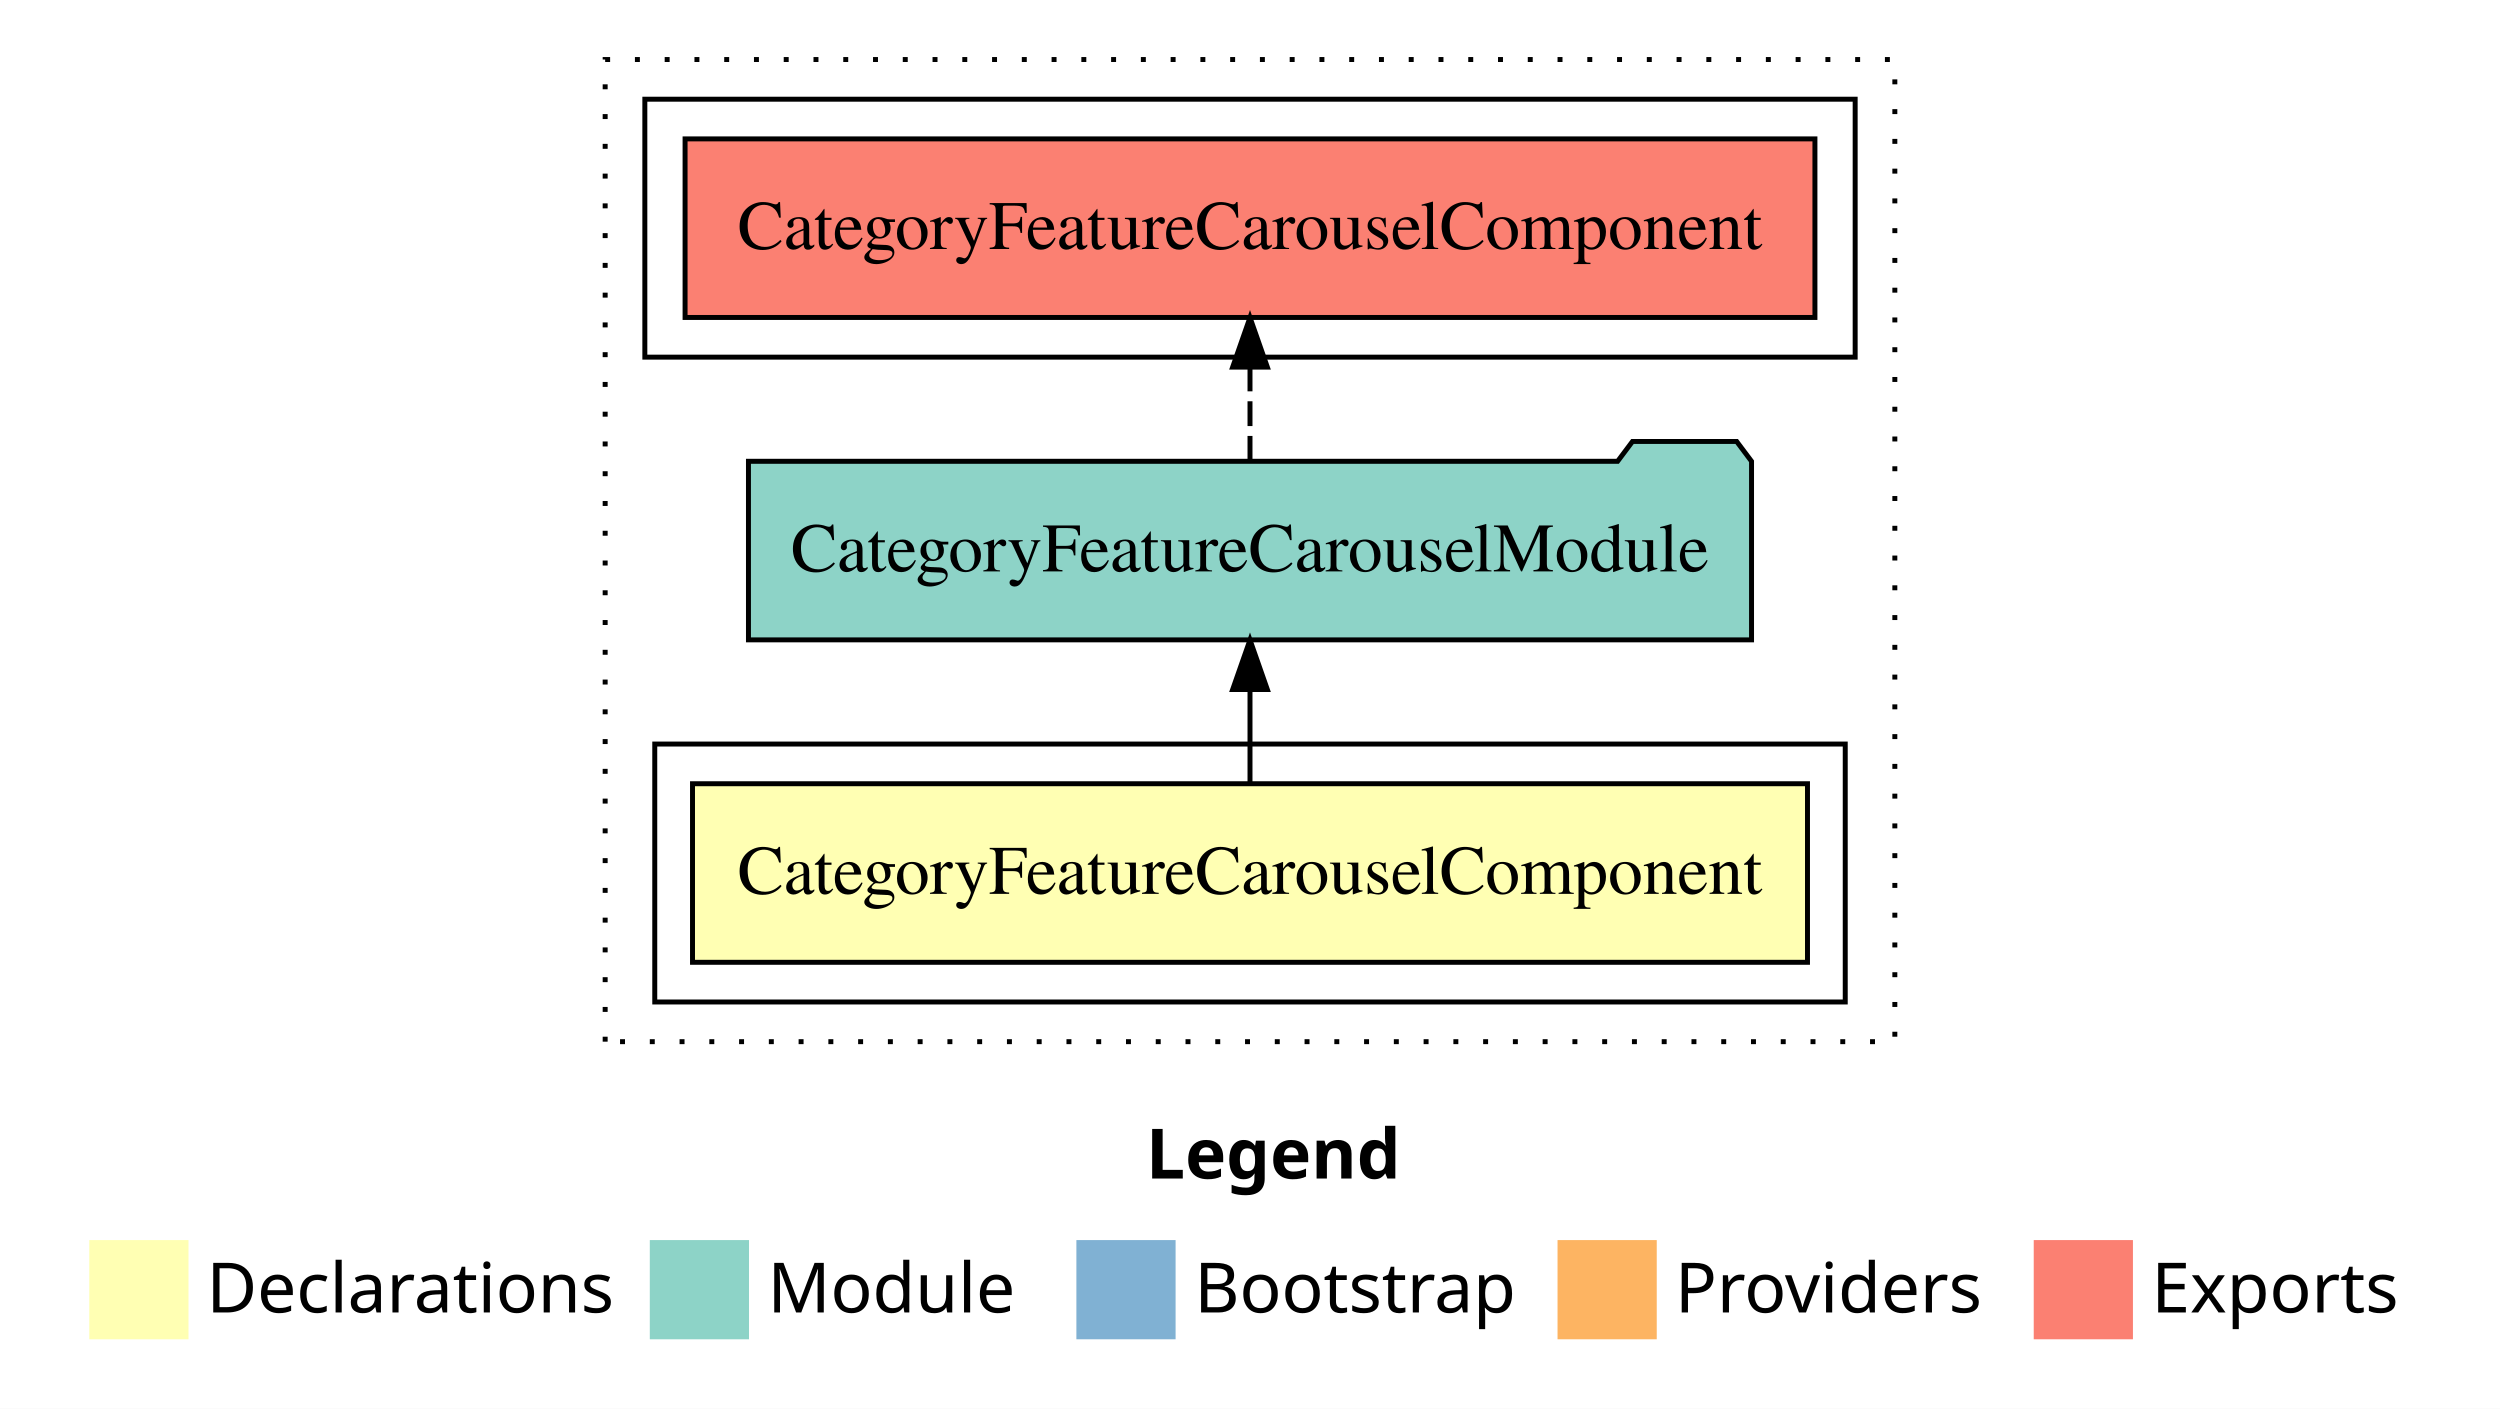
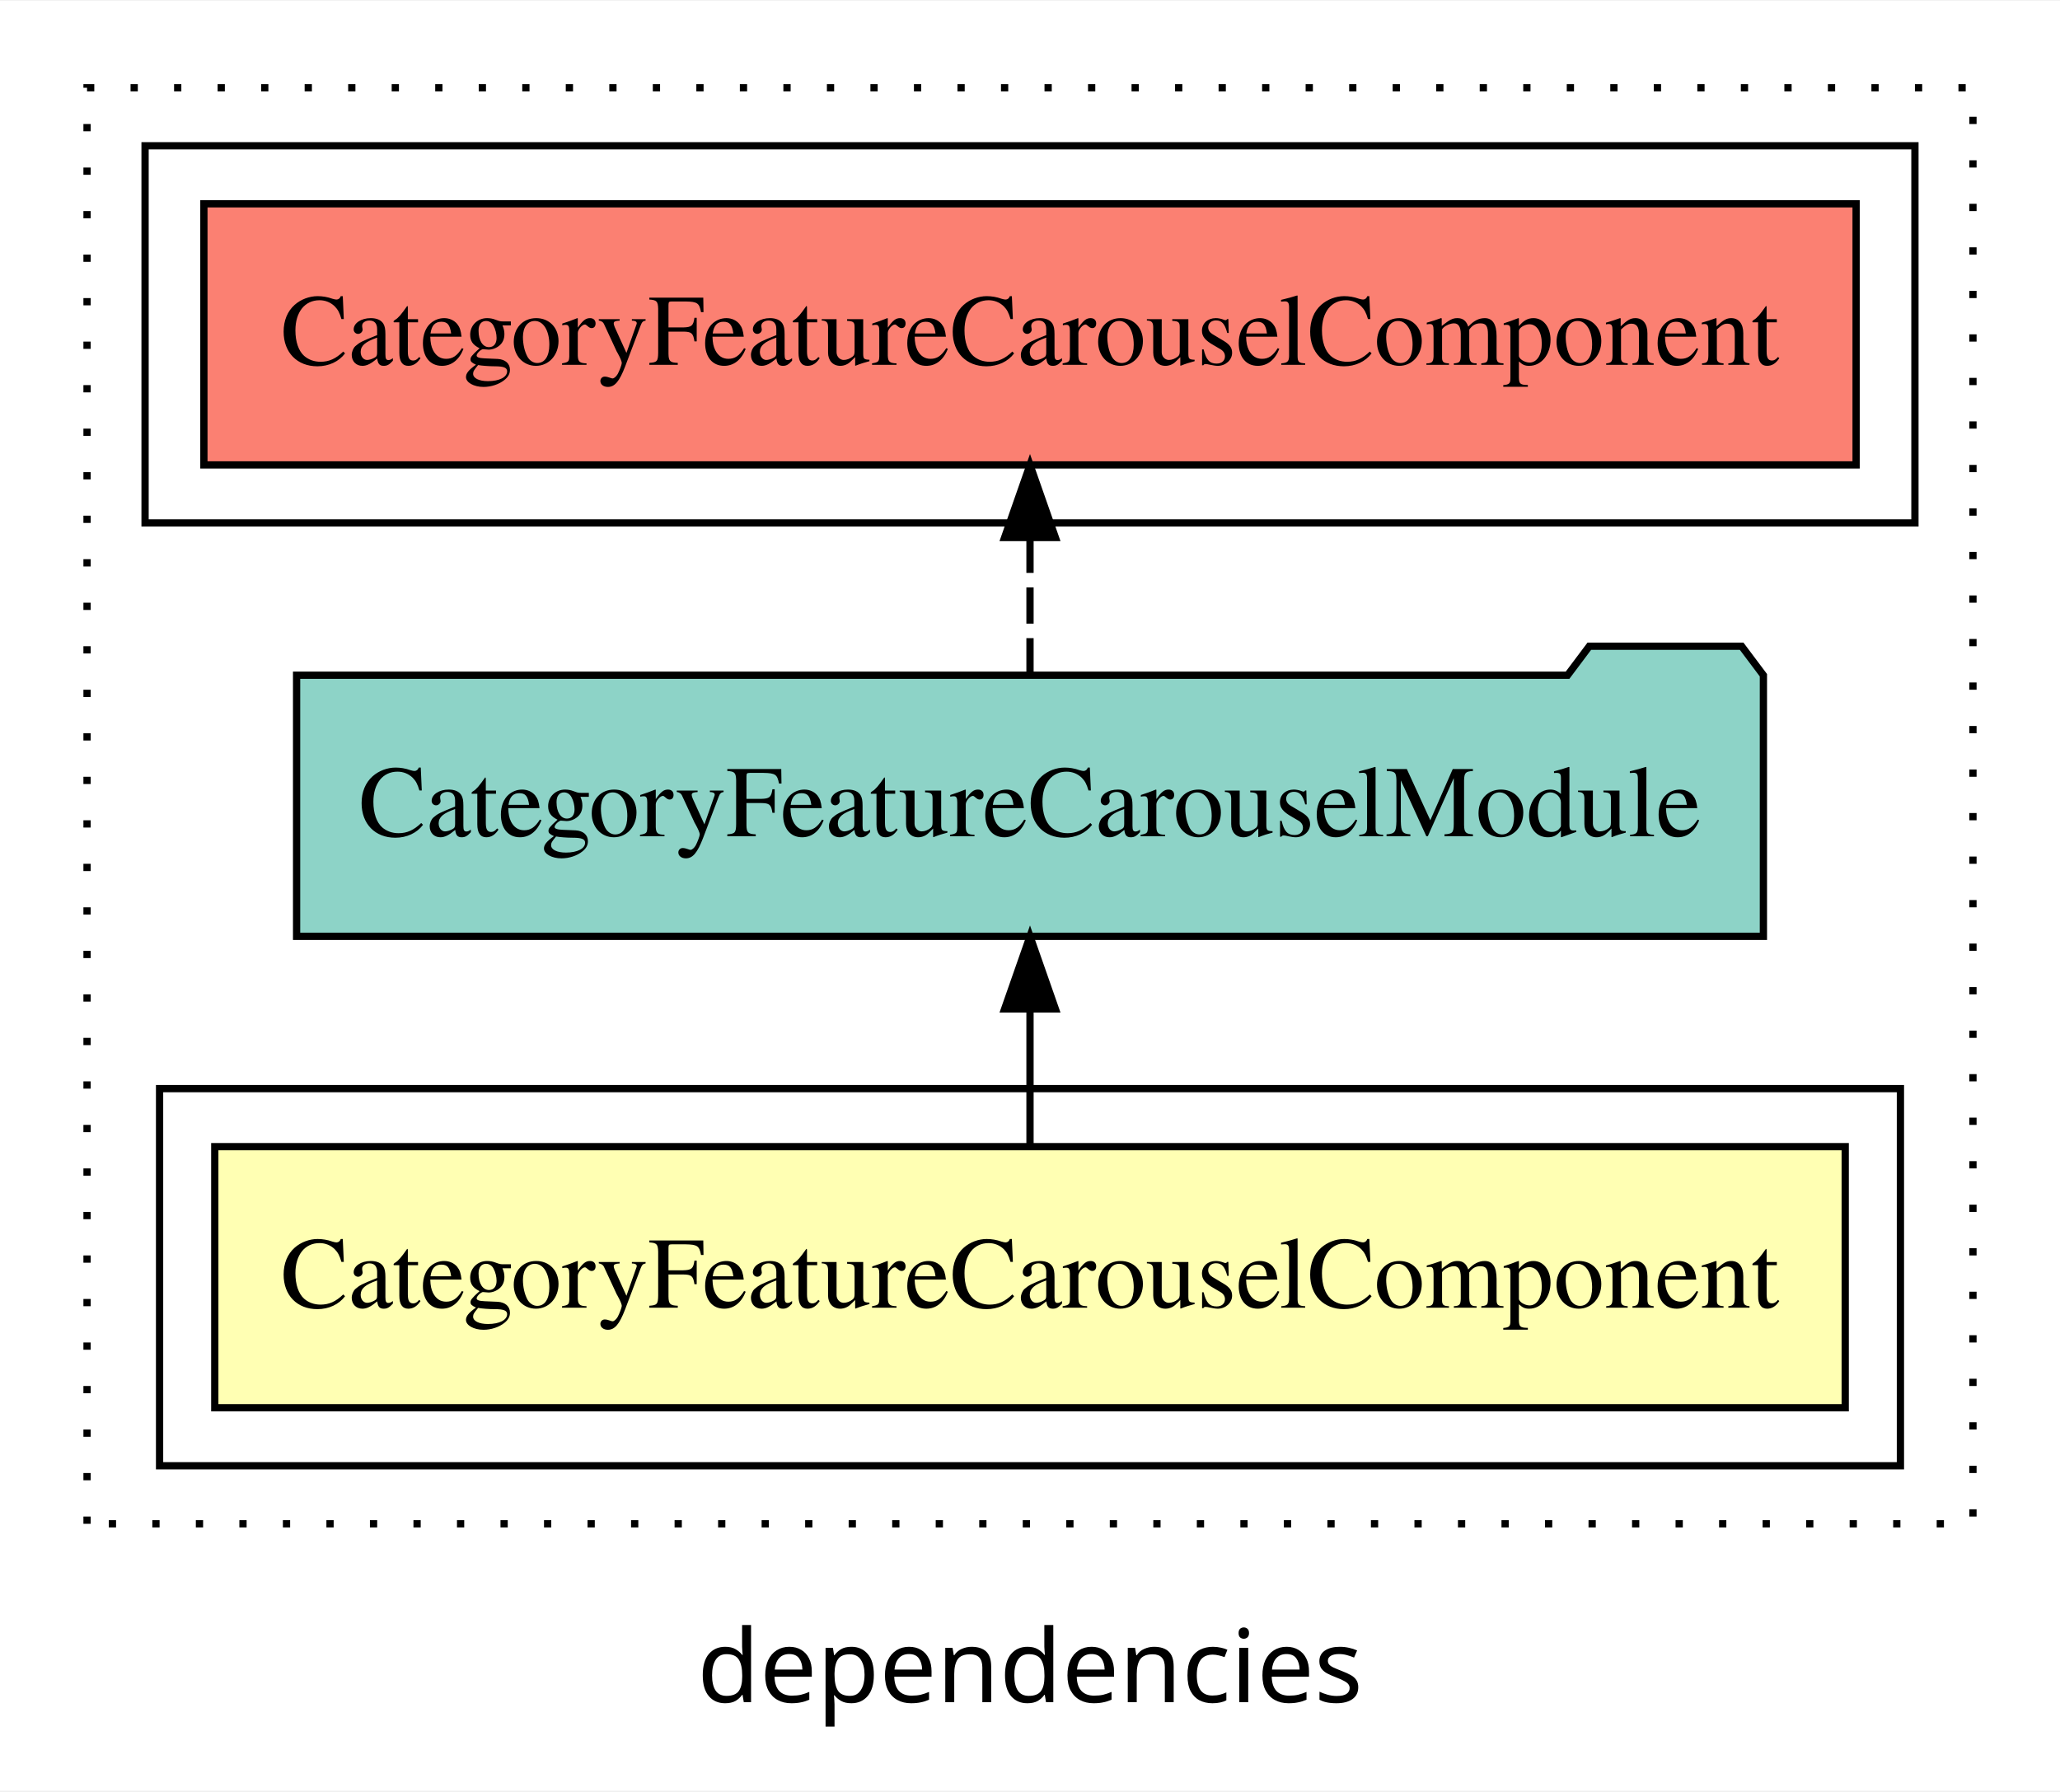
- <svg xmlns="http://www.w3.org/2000/svg" width="504pt" height="284pt" viewBox="0.00 0.00 504.00 284.00">
-   <g id="graph0" class="graph" transform="scale(1 1) rotate(0) translate(4 280)">
-     <polygon fill="white" stroke="transparent" points="-4,4 -4,-280 500,-280 500,4 -4,4" />
-     <text text-anchor="start" x="227.01" y="-42.4" font-family="sans-serif" font-weight="bold" font-size="14.00">Legend</text>
-     <polygon fill="#ffffb3" stroke="transparent" points="14,-10 14,-30 34,-30 34,-10 14,-10" />
-     <text text-anchor="start" x="37.63" y="-15.4" font-family="sans-serif" font-size="14.00">  Declarations</text>
-     <polygon fill="#8dd3c7" stroke="transparent" points="127,-10 127,-30 147,-30 147,-10 127,-10" />
-     <text text-anchor="start" x="150.73" y="-15.4" font-family="sans-serif" font-size="14.00">  Module</text>
-     <polygon fill="#80b1d3" stroke="transparent" points="213,-10 213,-30 233,-30 233,-10 213,-10" />
-     <text text-anchor="start" x="236.78" y="-15.4" font-family="sans-serif" font-size="14.00">  Bootstrap</text>
-     <polygon fill="#fdb462" stroke="transparent" points="310,-10 310,-30 330,-30 330,-10 310,-10" />
-     <text text-anchor="start" x="333.67" y="-15.4" font-family="sans-serif" font-size="14.00">  Providers</text>
-     <polygon fill="#fb8072" stroke="transparent" points="406,-10 406,-30 426,-30 426,-10 406,-10" />
-     <text text-anchor="start" x="429.73" y="-15.4" font-family="sans-serif" font-size="14.00">  Exports</text>
+ <svg xmlns="http://www.w3.org/2000/svg" width="284pt" height="247pt" viewBox="0.00 0.00 284.00 246.80">
+   <g id="graph0" class="graph" transform="scale(1 1) rotate(0) translate(4 242.8)">
+     <polygon fill="white" stroke="transparent" points="-4,4 -4,-242.8 280,-242.8 280,4 -4,4" />
+     <text text-anchor="middle" x="138" y="-8.2" font-family="sans-serif" font-size="14.00">dependencies</text>
    <g id="clust1" class="cluster">
-       <polygon fill="none" stroke="black" stroke-dasharray="1,5" points="118,-70 118,-268 378,-268 378,-70 118,-70" />
+       <polygon fill="none" stroke="black" stroke-dasharray="1,5" points="8,-32.8 8,-230.8 268,-230.8 268,-32.8 8,-32.8" />
+     </g>
+     <g id="clust2" class="cluster">
+       <polygon fill="none" stroke="black" points="18,-40.8 18,-92.8 258,-92.8 258,-40.8 18,-40.8" />
    </g>
    <g id="clust5" class="cluster">
-       <polygon fill="none" stroke="black" points="126,-208 126,-260 370,-260 370,-208 126,-208" />
-     </g>
-     <g id="clust2" class="cluster">
-       <polygon fill="none" stroke="black" points="128,-78 128,-130 368,-130 368,-78 128,-78" />
+       <polygon fill="none" stroke="black" points="16,-170.8 16,-222.8 260,-222.8 260,-170.8 16,-170.8" />
    </g>
    <g id="node1" class="node">
-       <polygon fill="#ffffb3" stroke="black" points="360.39,-122 135.61,-122 135.61,-86 360.39,-86 360.39,-122" />
-       <text text-anchor="middle" x="248" y="-99.8" font-family="Times,serif" font-size="14.00">CategoryFeatureCarouselComponent</text>
+       <polygon fill="#ffffb3" stroke="black" points="250.39,-84.8 25.61,-84.8 25.61,-48.8 250.39,-48.8 250.39,-84.8" />
+       <text text-anchor="middle" x="138" y="-62.6" font-family="Times,serif" font-size="14.00">CategoryFeatureCarouselComponent</text>
    </g>
    <g id="node2" class="node">
-       <polygon fill="#8dd3c7" stroke="black" points="349.11,-187 346.11,-191 325.11,-191 322.11,-187 146.89,-187 146.89,-151 349.11,-151 349.11,-187" />
-       <text text-anchor="middle" x="248" y="-164.8" font-family="Times,serif" font-size="14.00">CategoryFeatureCarouselModule</text>
+       <polygon fill="#8dd3c7" stroke="black" points="239.11,-149.8 236.11,-153.8 215.11,-153.8 212.11,-149.8 36.89,-149.8 36.89,-113.8 239.11,-113.8 239.11,-149.8" />
+       <text text-anchor="middle" x="138" y="-127.6" font-family="Times,serif" font-size="14.00">CategoryFeatureCarouselModule</text>
    </g>
    <g id="edge1" class="edge">
-       <path fill="none" stroke="black" d="M248,-122.11C248,-122.11 248,-140.99 248,-140.99" />
-       <polygon fill="black" stroke="black" points="244.5,-140.99 248,-150.99 251.5,-140.99 244.5,-140.99" />
+       <path fill="none" stroke="black" d="M138,-84.91C138,-84.91 138,-103.79 138,-103.79" />
+       <polygon fill="black" stroke="black" points="134.5,-103.79 138,-113.79 141.5,-103.79 134.5,-103.79" />
    </g>
    <g id="node3" class="node">
-       <polygon fill="#fb8072" stroke="black" points="361.89,-252 134.11,-252 134.11,-216 361.89,-216 361.89,-252" />
-       <text text-anchor="middle" x="248" y="-229.8" font-family="Times,serif" font-size="14.00">CategoryFeatureCarouselComponent </text>
+       <polygon fill="#fb8072" stroke="black" points="251.89,-214.8 24.11,-214.8 24.11,-178.8 251.89,-178.8 251.89,-214.8" />
+       <text text-anchor="middle" x="138" y="-192.6" font-family="Times,serif" font-size="14.00">CategoryFeatureCarouselComponent </text>
    </g>
    <g id="edge2" class="edge">
-       <path fill="none" stroke="black" stroke-dasharray="5,2" d="M248,-187.11C248,-187.11 248,-205.99 248,-205.99" />
-       <polygon fill="black" stroke="black" points="244.5,-205.99 248,-215.99 251.5,-205.99 244.5,-205.99" />
+       <path fill="none" stroke="black" stroke-dasharray="5,2" d="M138,-149.91C138,-149.91 138,-168.79 138,-168.79" />
+       <polygon fill="black" stroke="black" points="134.5,-168.79 138,-178.79 141.5,-168.79 134.5,-168.79" />
    </g>
  </g>
</svg>
